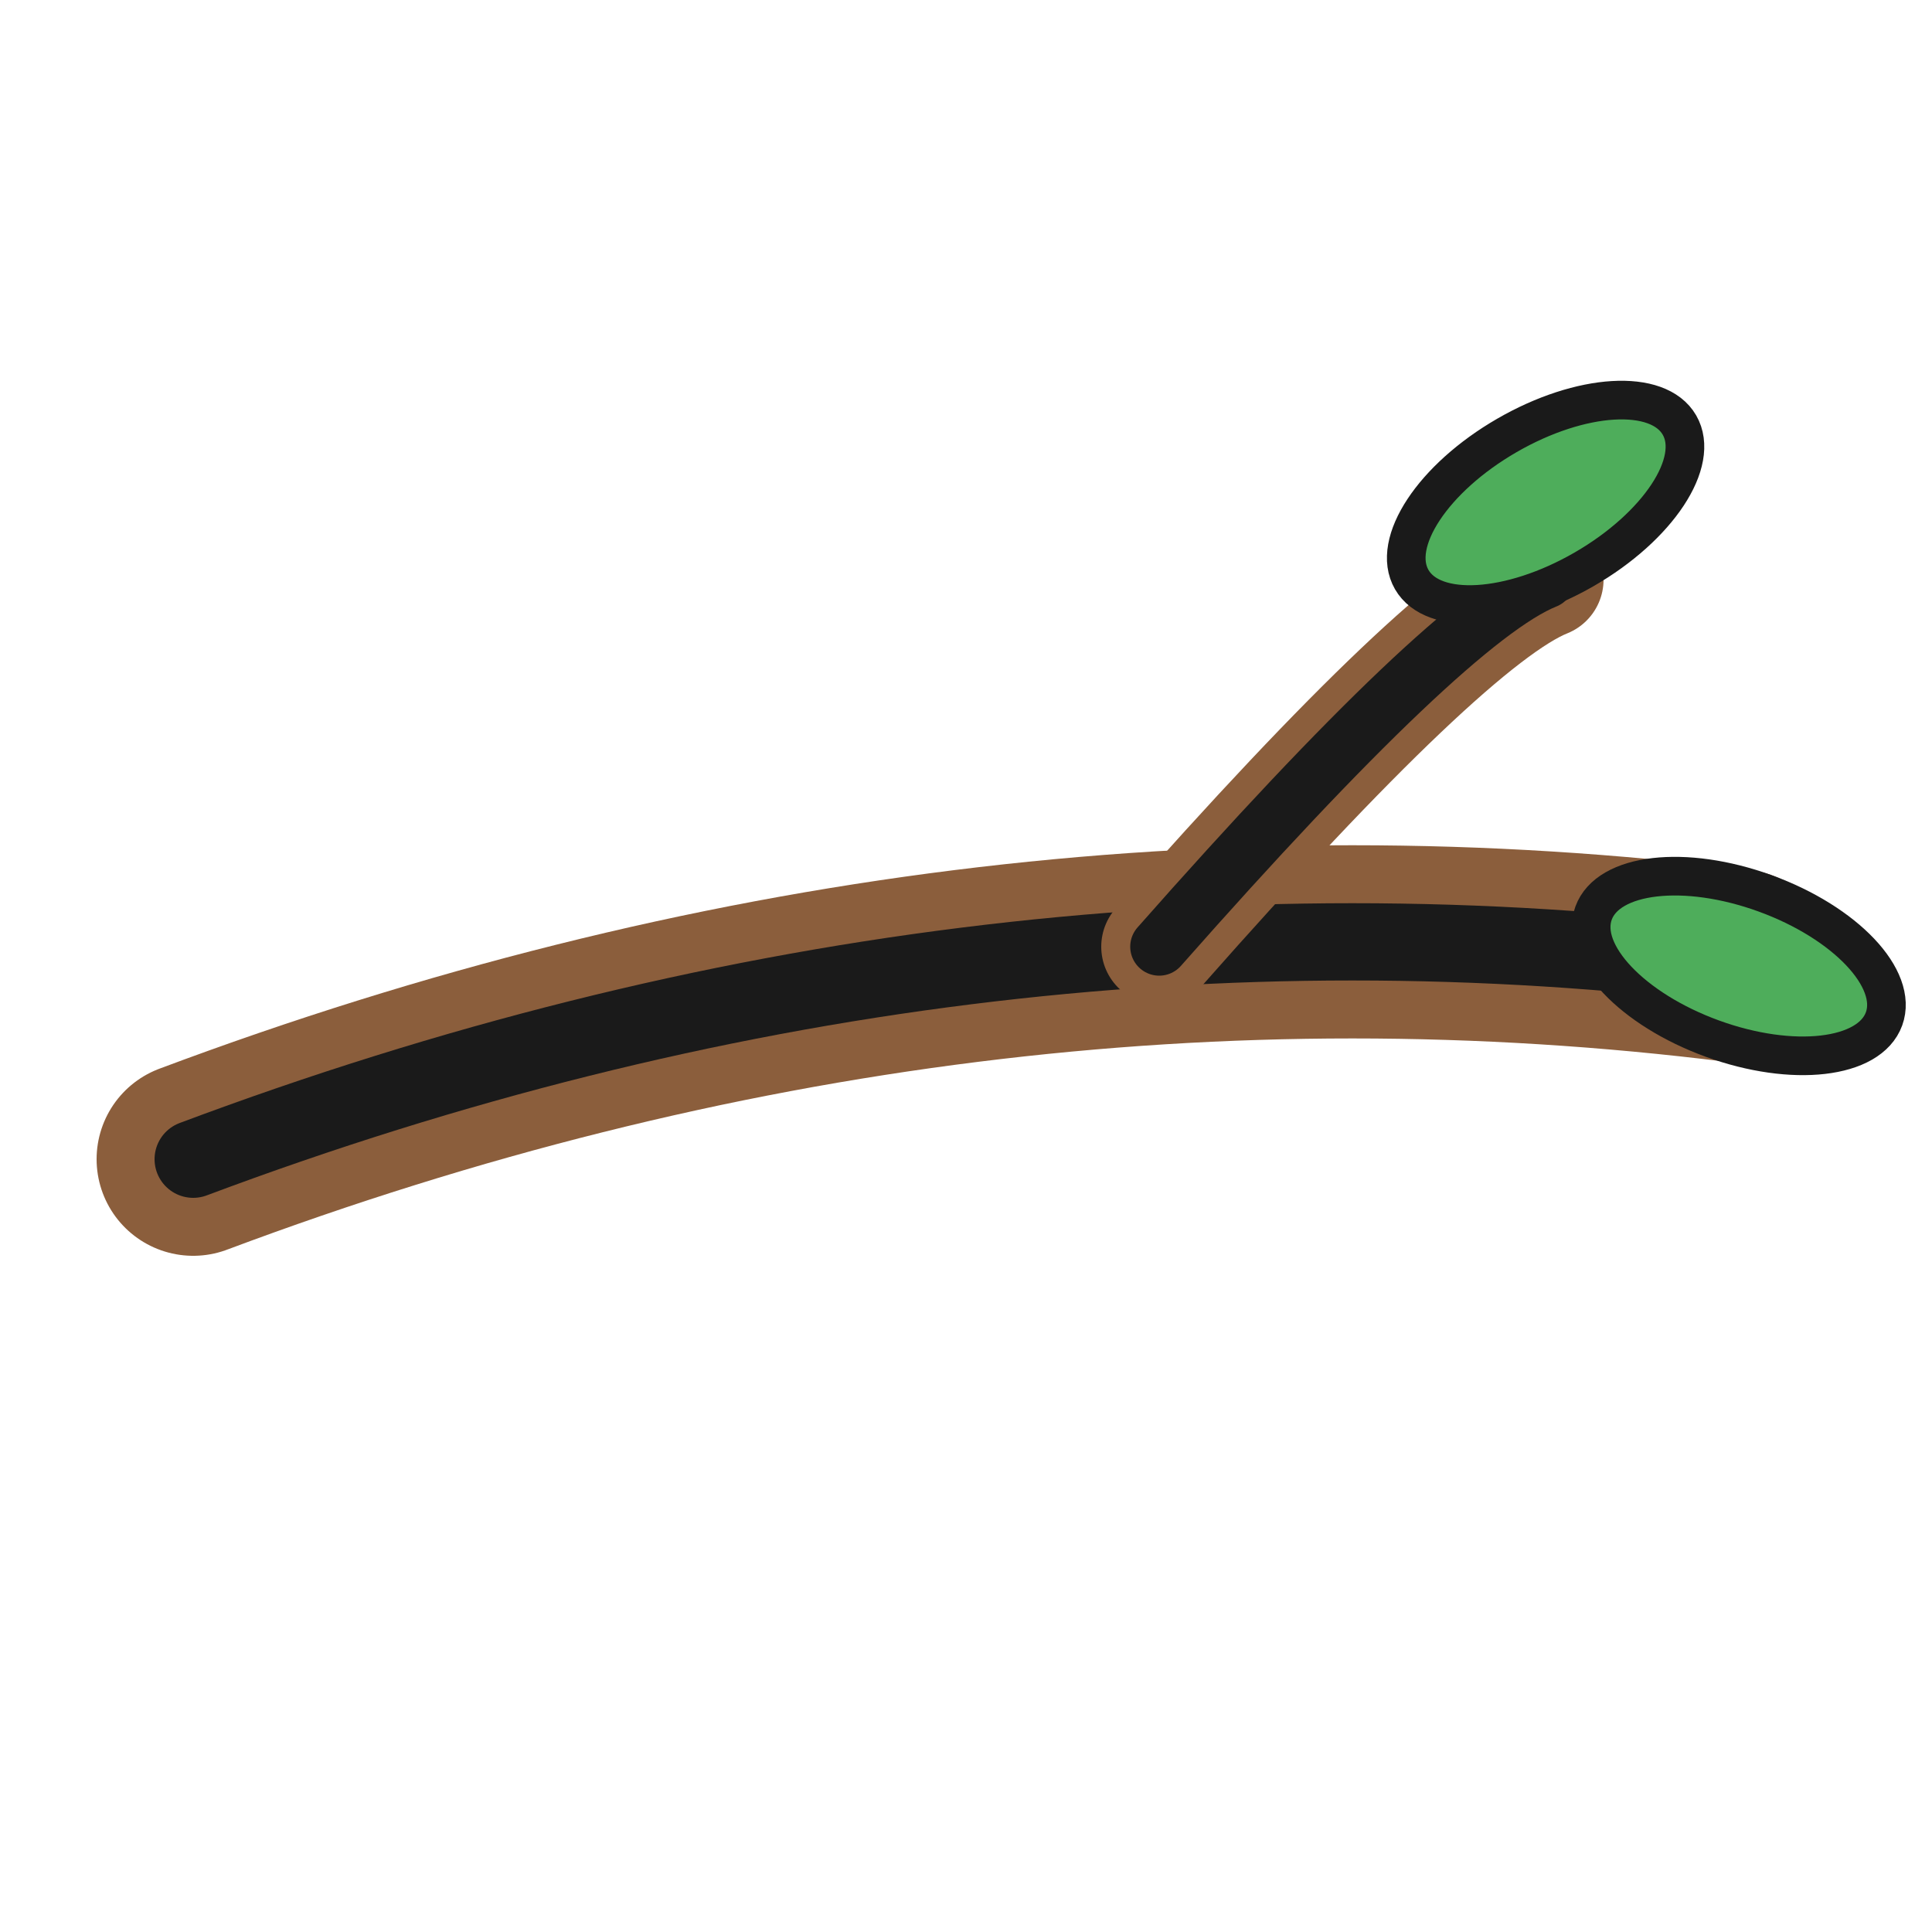
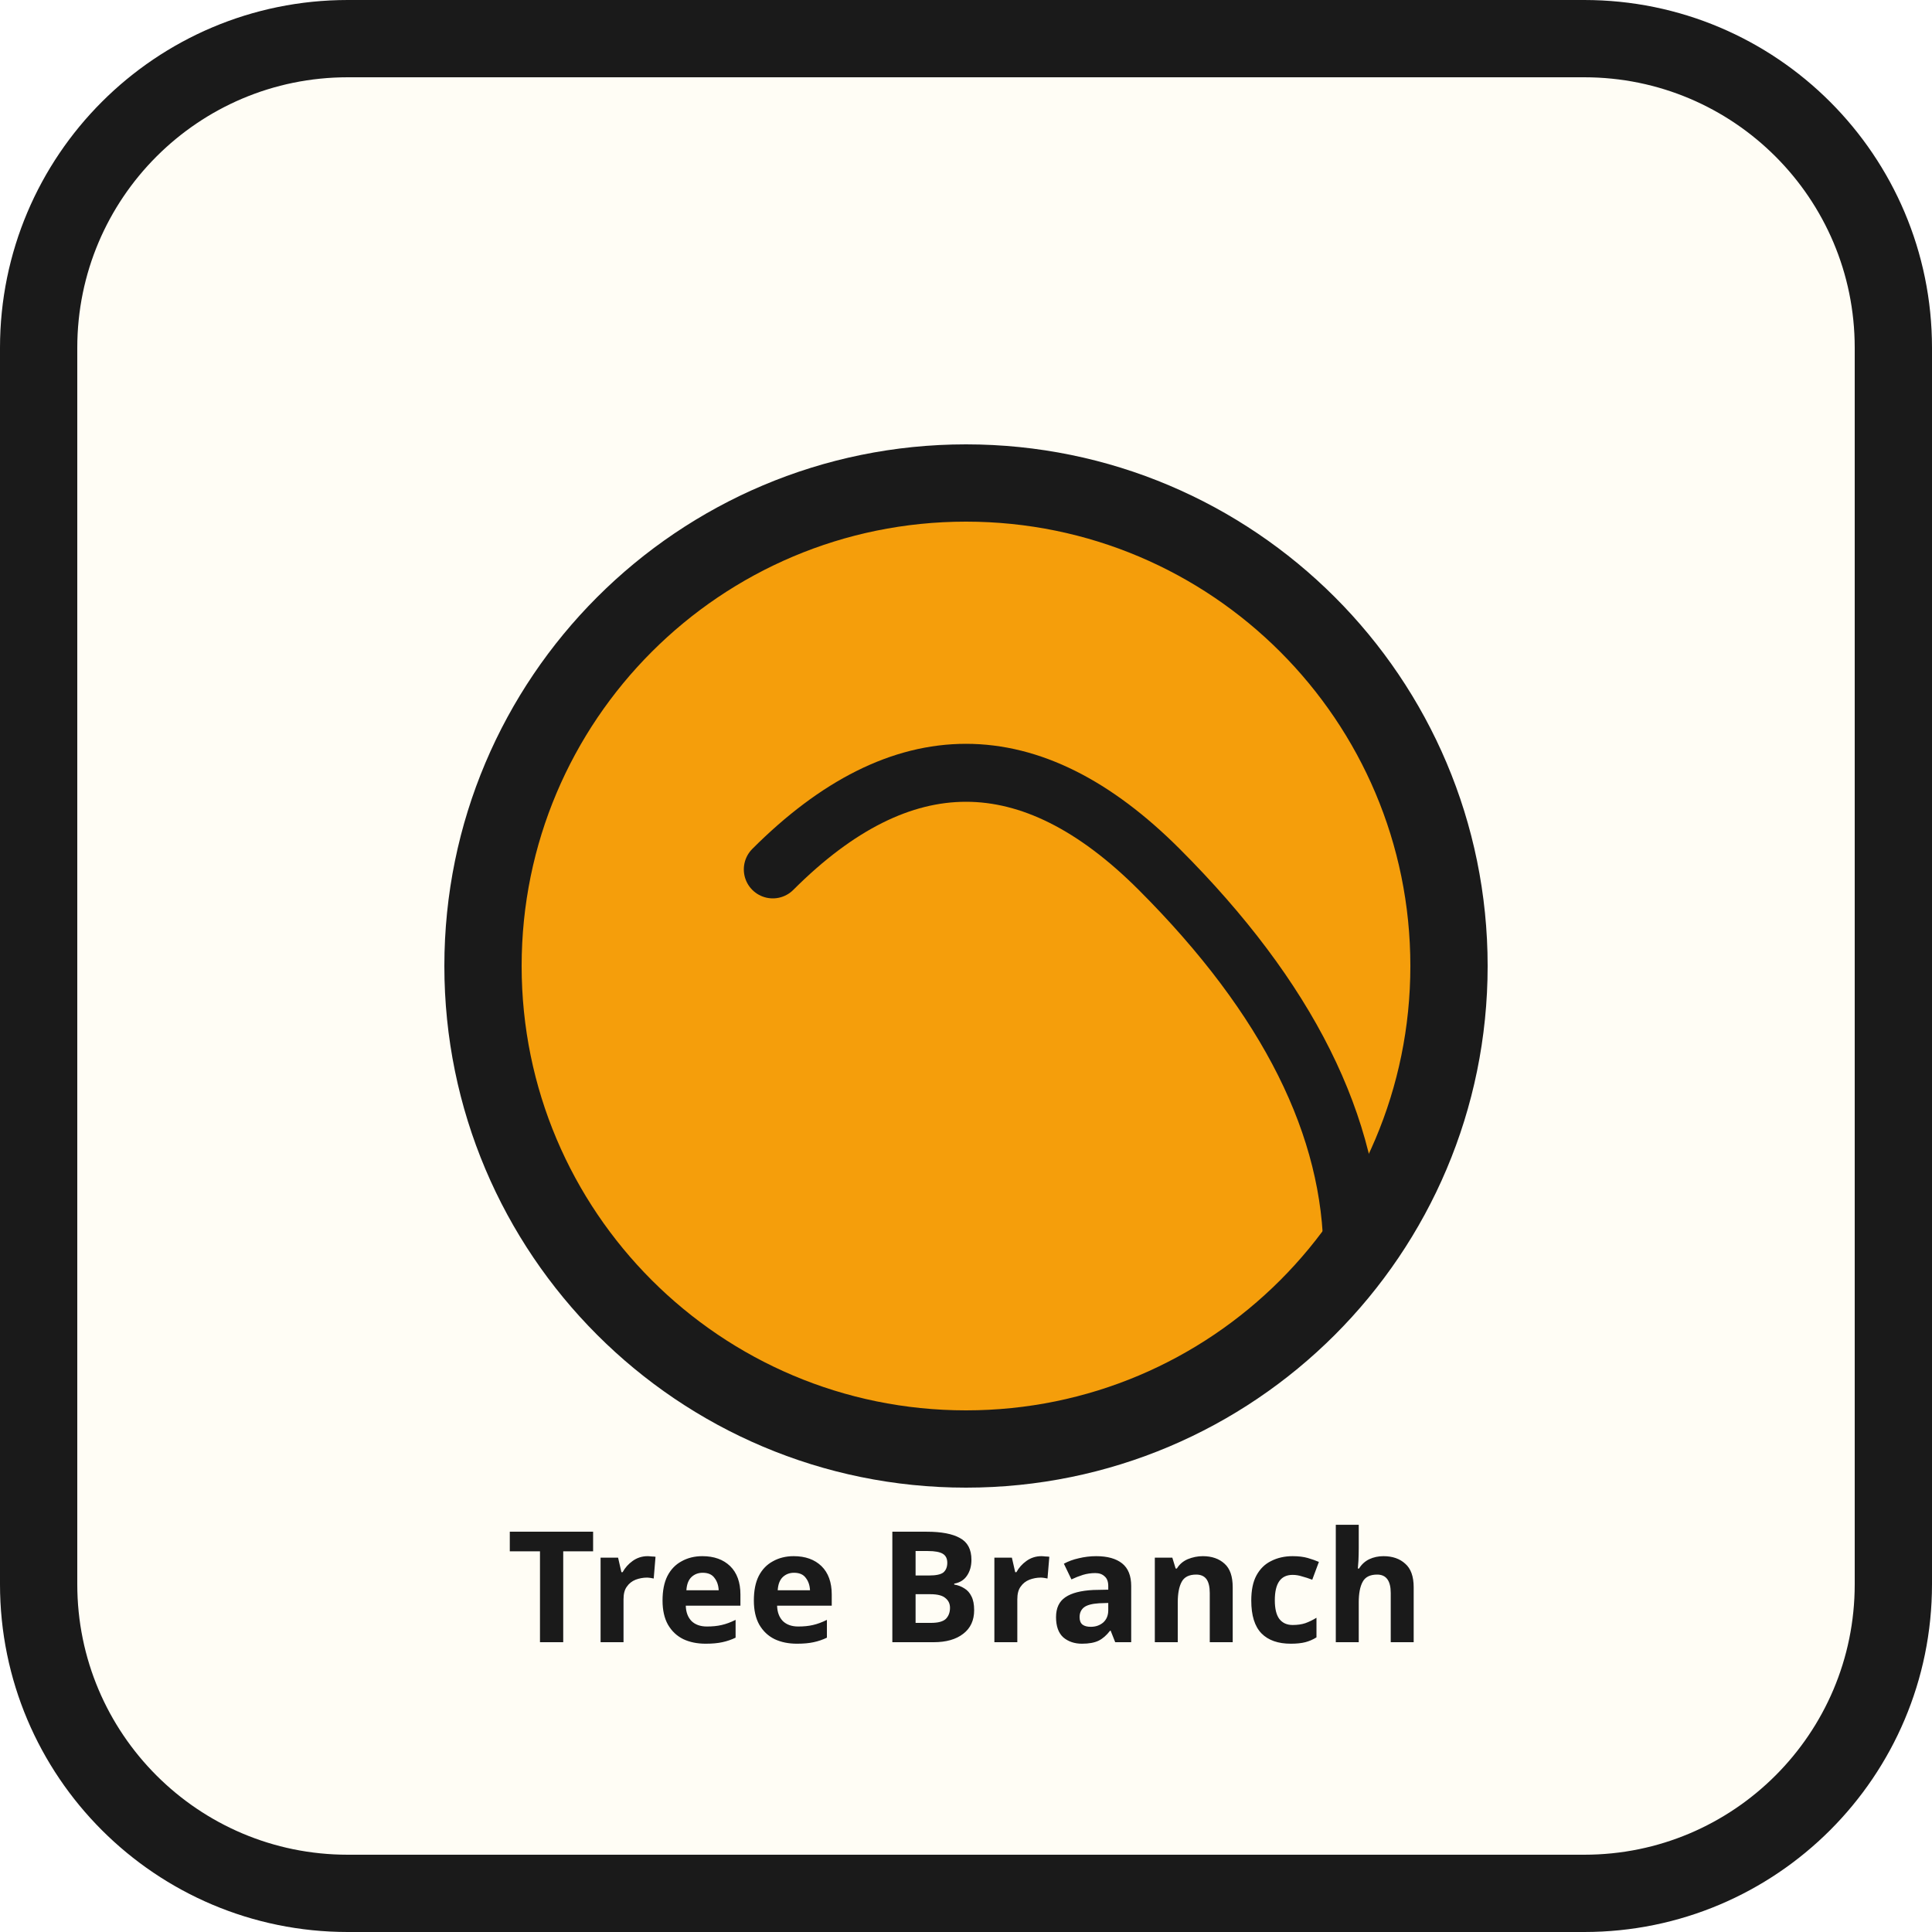
- <svg xmlns="http://www.w3.org/2000/svg" viewBox="0 0 100 100" width="100%" height="100%">
-   <path d="M10,60 Q50,45 90,50" stroke="#8B5E3C" stroke-width="10" fill="none" stroke-linecap="round" />
-   <path d="M10,60 Q50,45 90,50" stroke="#1A1A1A" stroke-width="4" fill="none" stroke-linecap="round" />
-   <path d="M60,49 Q75,32 80,30" stroke="#8B5E3C" stroke-width="6" fill="none" stroke-linecap="round" />
-   <path d="M60,49 Q75,32 80,30" stroke="#1A1A1A" stroke-width="3" fill="none" stroke-linecap="round" />
-   <ellipse cx="80" cy="26" rx="8" ry="4" fill="#4EAD5B" stroke="#1A1A1A" stroke-width="2" transform="rotate(-30 80 26)" />
-   <ellipse cx="90" cy="50" rx="8" ry="4" fill="#4EAD5B" stroke="#1A1A1A" stroke-width="2" transform="rotate(20 90 50)" />
+ <svg xmlns="http://www.w3.org/2000/svg" viewBox="0 0 100 100" width="100" height="100">
+   <rect x="2" y="2" width="96" height="96" rx="16" fill="#FFFDF5" stroke="#1A1A1A" stroke-width="4" />
+   <circle cx="50" cy="50" r="25" fill="#F59E0B" stroke="#1A1A1A" stroke-width="4" />
+   <path d="M 40 45 Q 50 35 60 45 T 70 65" fill="none" stroke="#1A1A1A" stroke-width="3" stroke-linecap="round" />
+   <text x="50" y="85" font-family="sans-serif" font-weight="bold" font-size="8" text-anchor="middle" fill="#1A1A1A">Tree Branch</text>
</svg>
